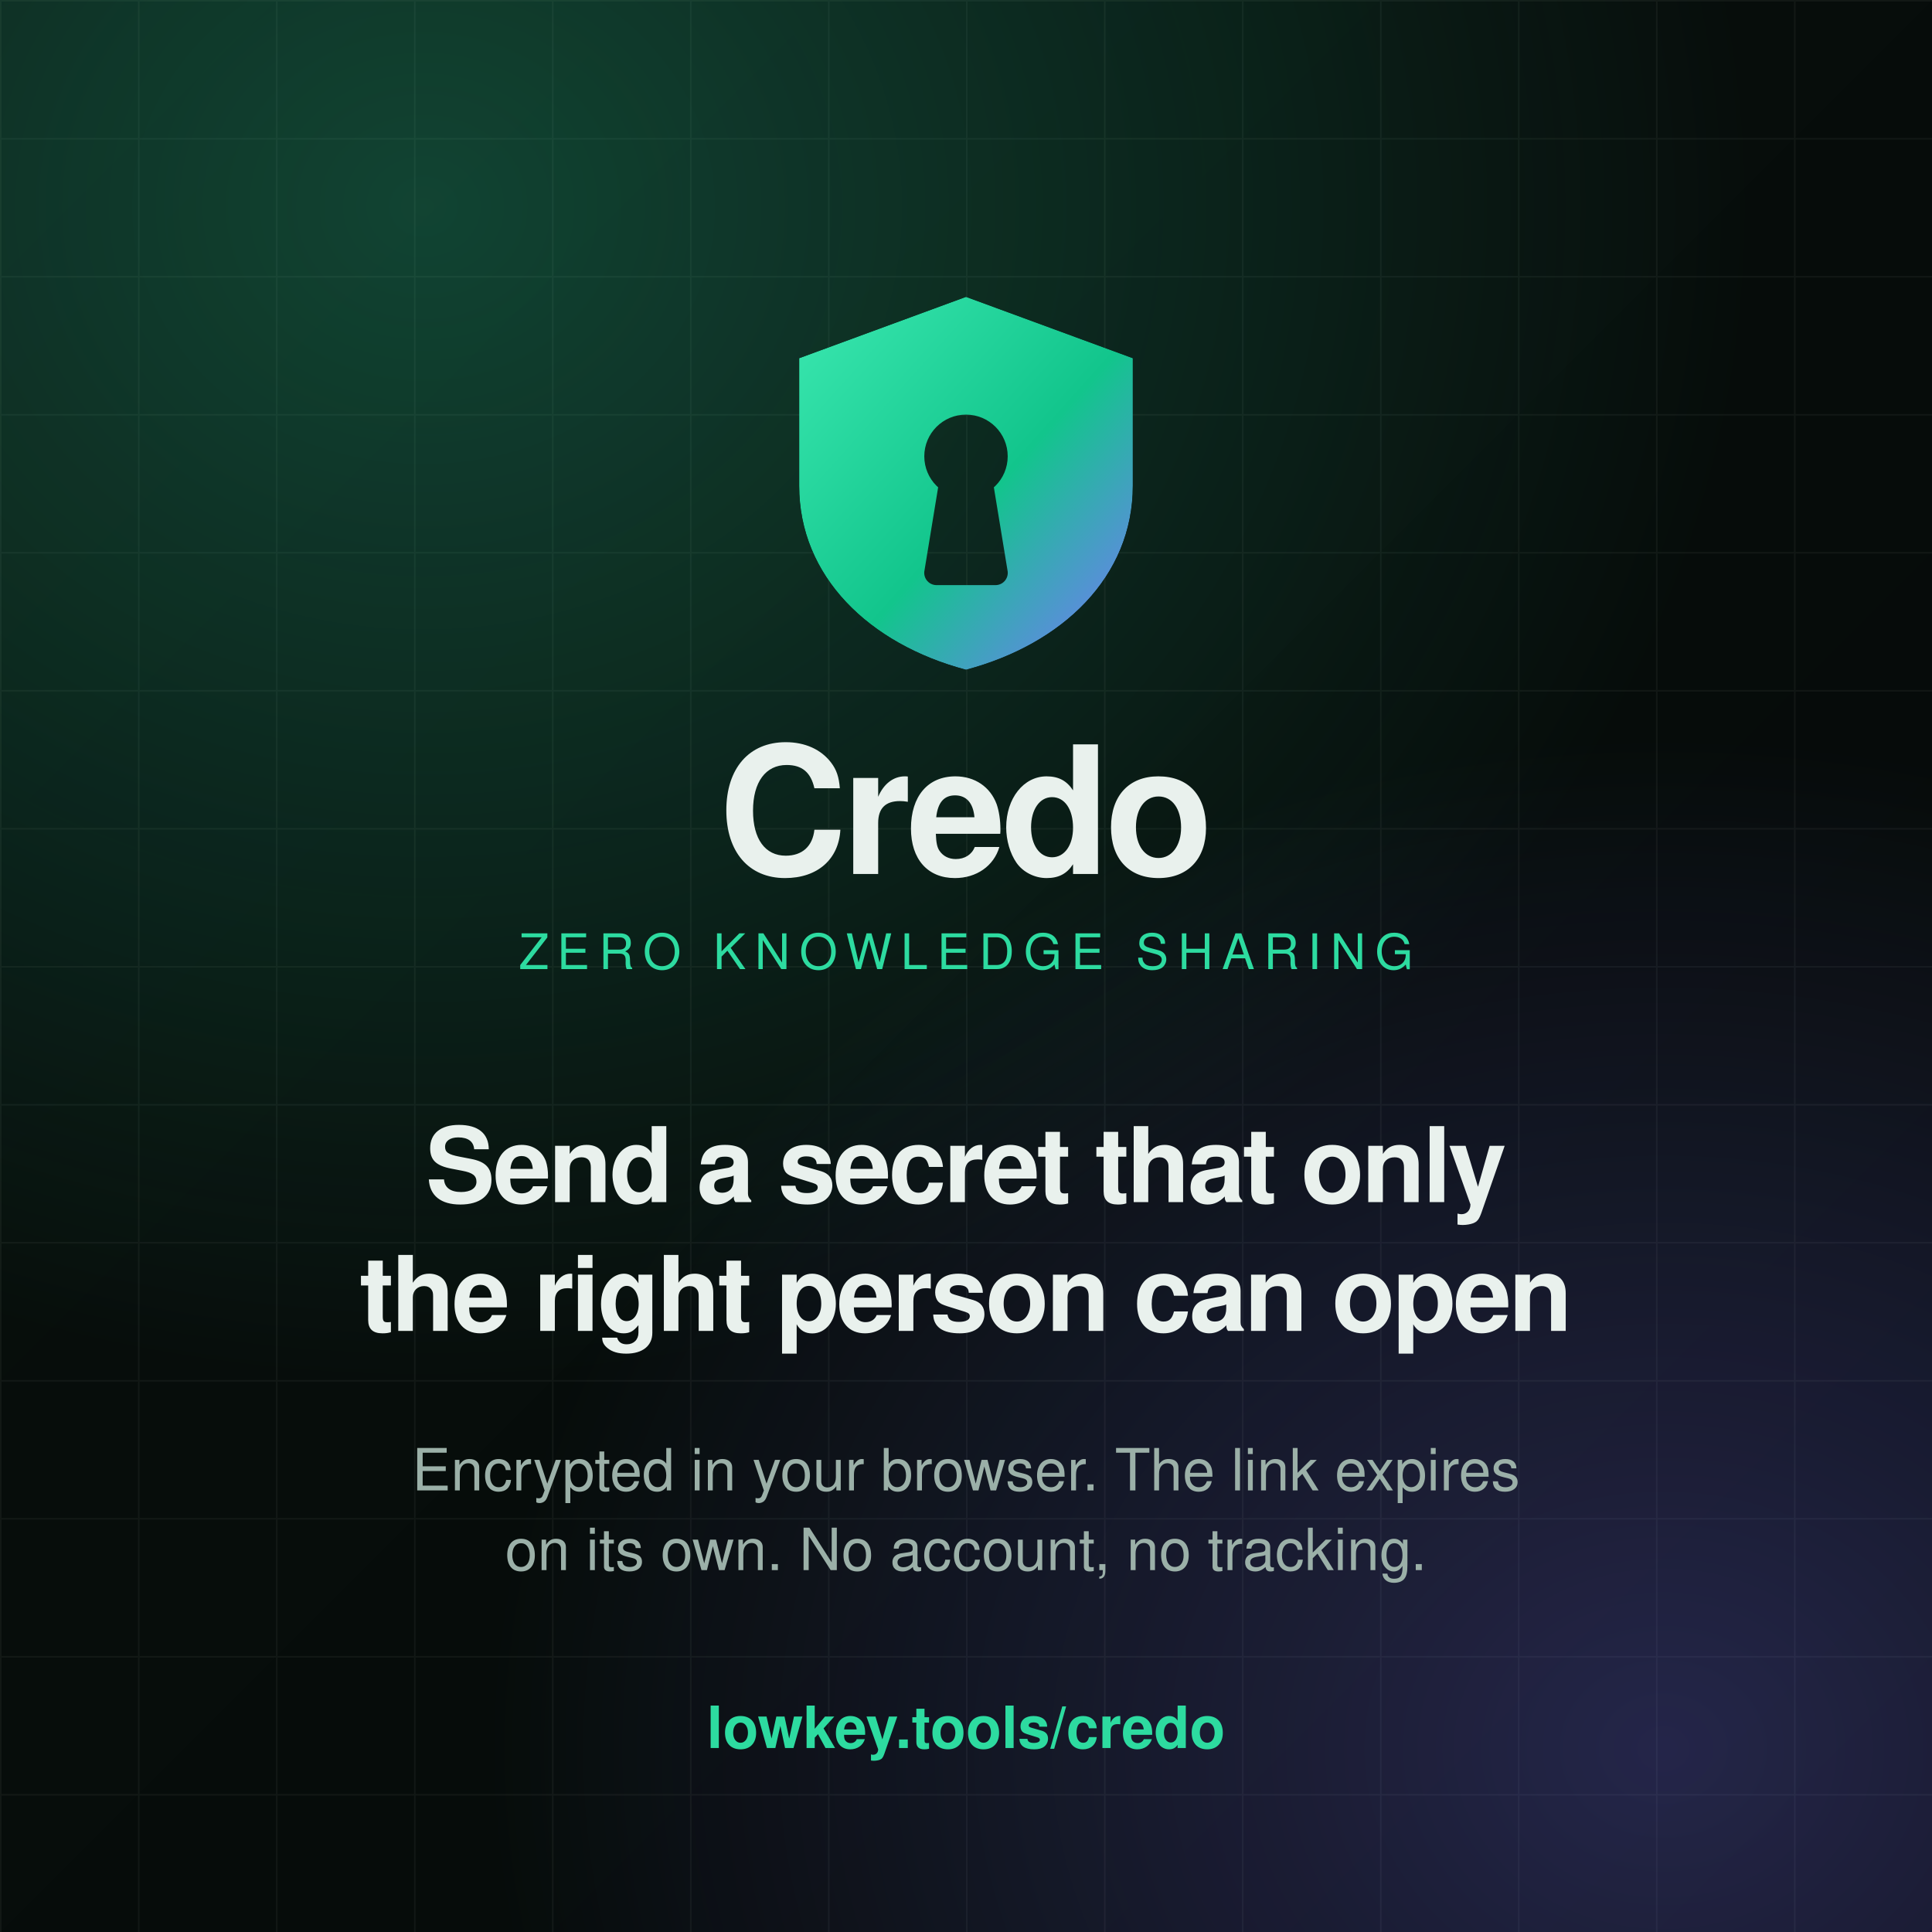
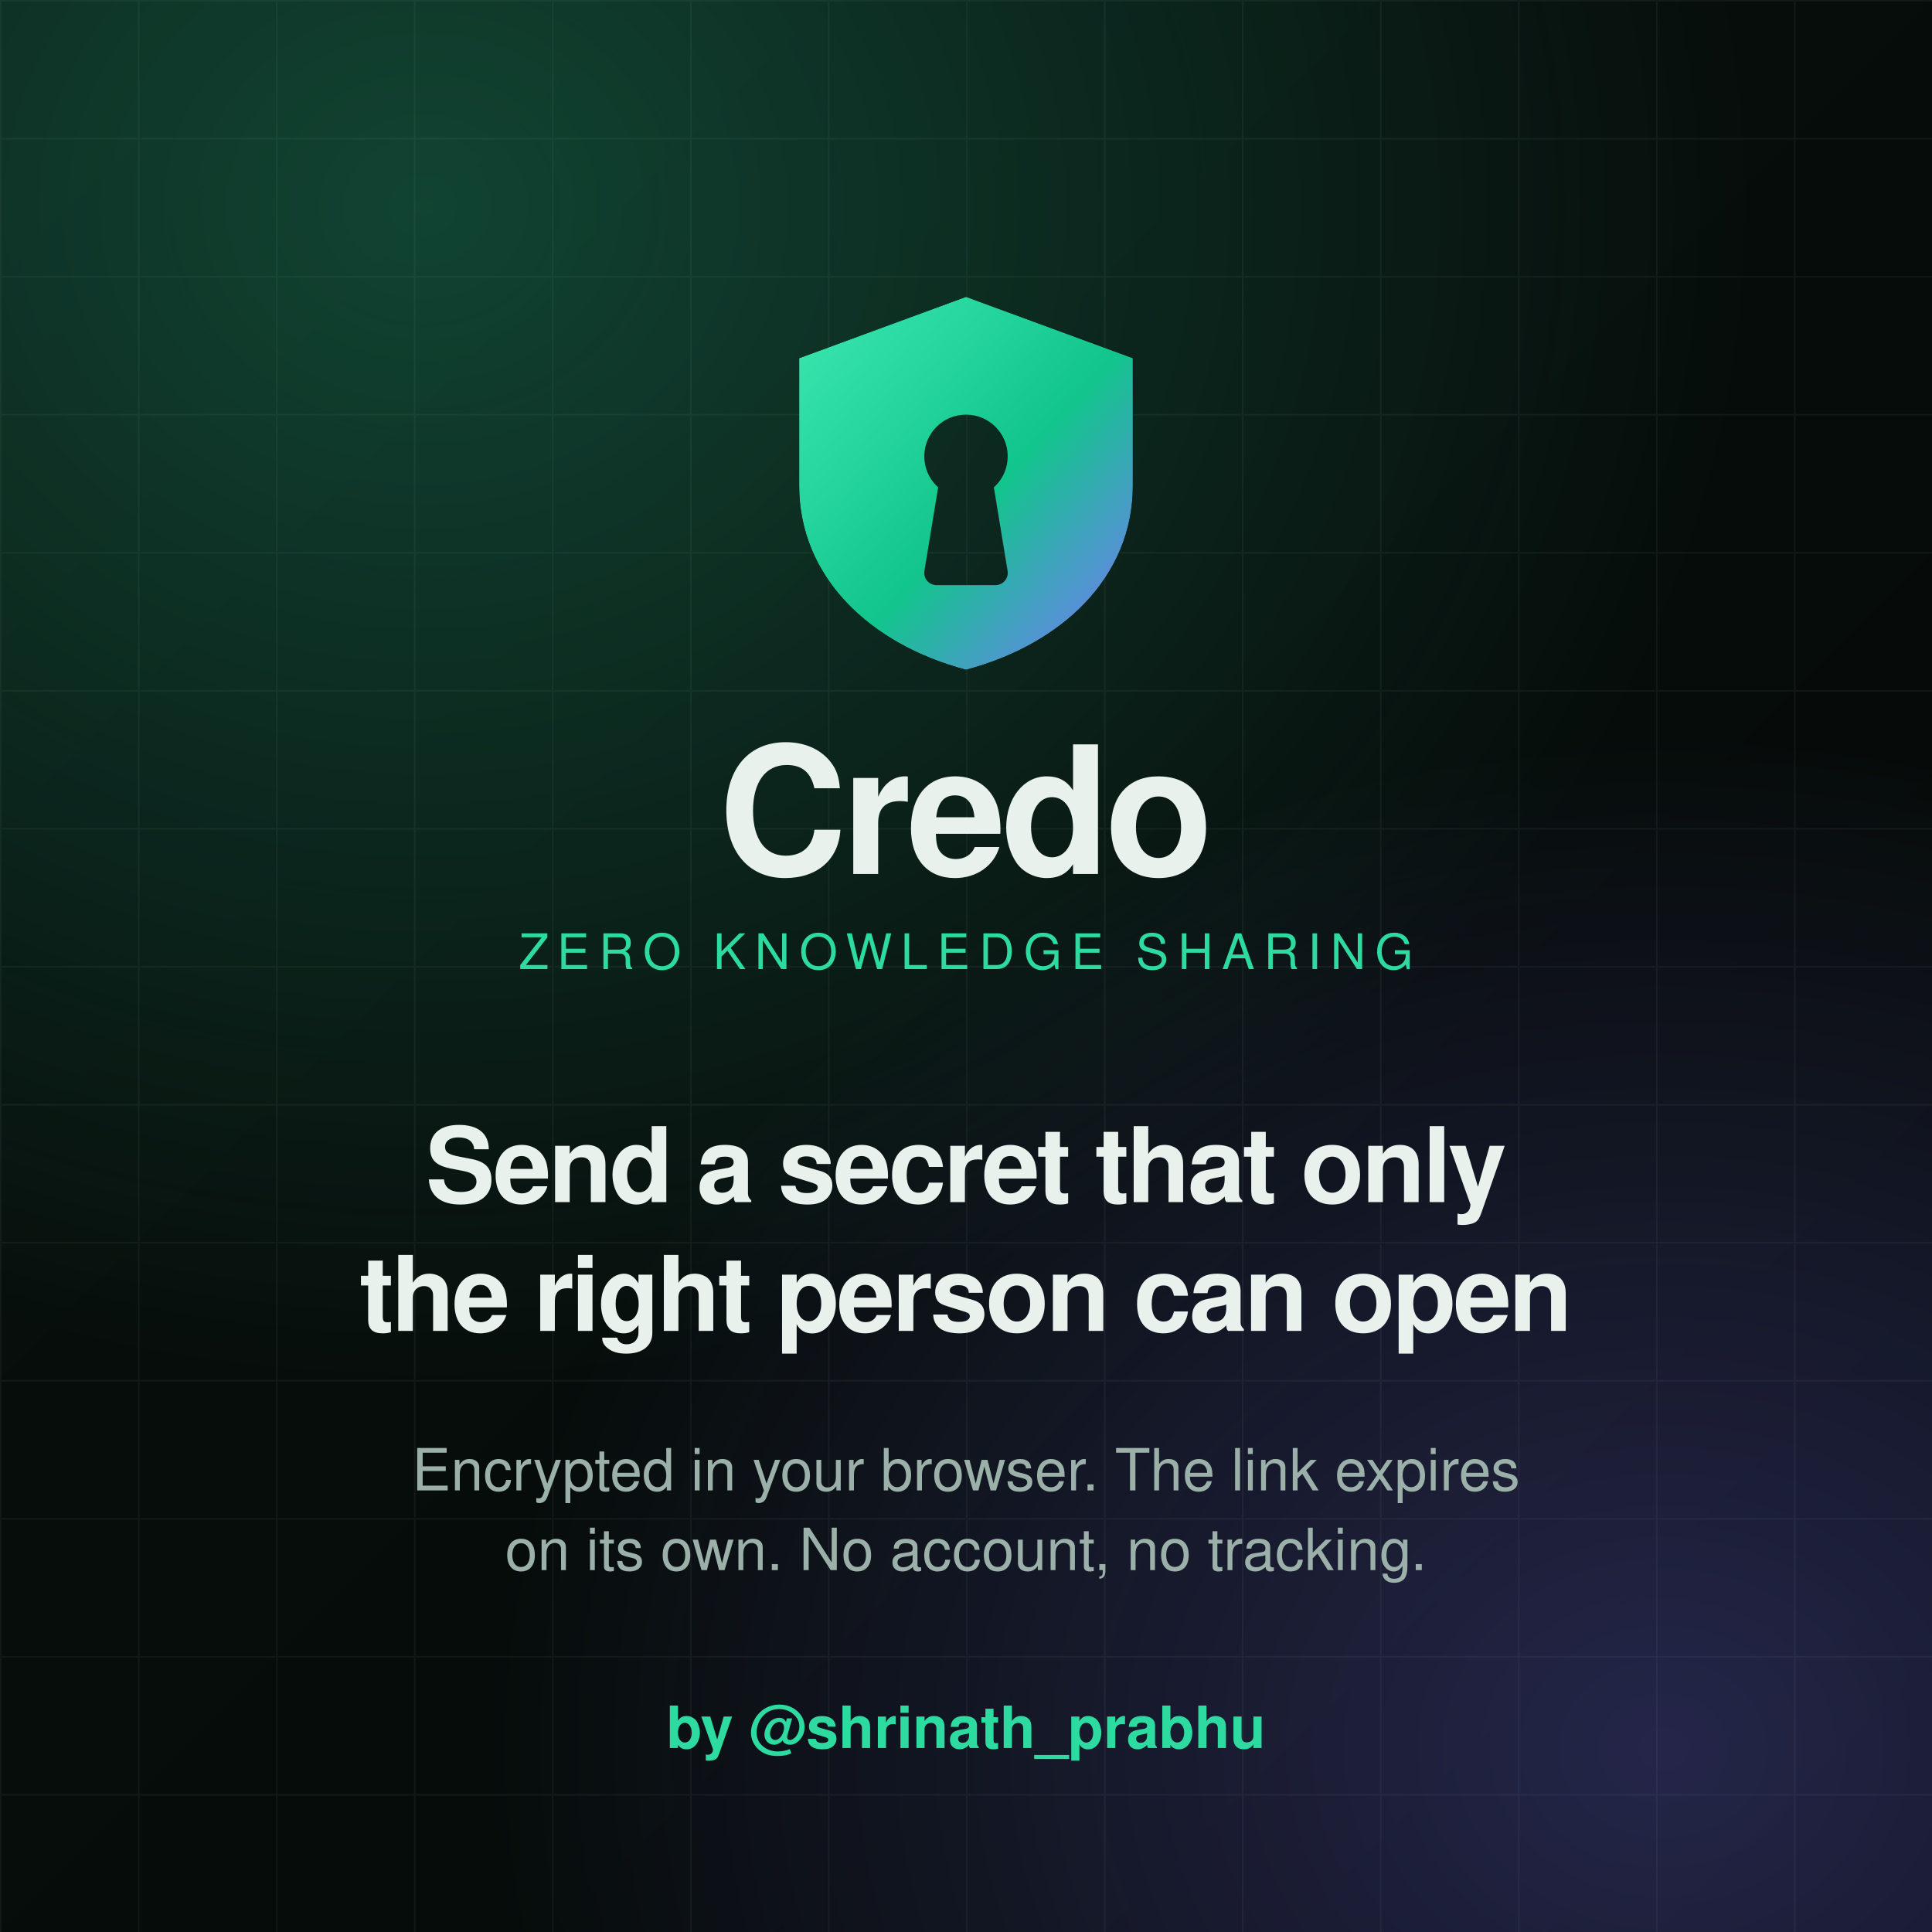
<svg xmlns="http://www.w3.org/2000/svg" width="630" height="630" viewBox="0 0 630 630">
  <defs>
    <linearGradient id="plate" x1="0" y1="0" x2="630" y2="630" gradientUnits="userSpaceOnUse">
      <stop offset="0" stop-color="#08100D" />
      <stop offset="1" stop-color="#050908" />
    </linearGradient>
    <radialGradient id="glowA" cx="0" cy="0" r="1" gradientUnits="userSpaceOnUse" gradientTransform="translate(140 70) scale(430 380)">
      <stop offset="0" stop-color="#2DDBA0" stop-opacity=".26" />
      <stop offset="1" stop-color="#2DDBA0" stop-opacity="0" />
    </radialGradient>
    <radialGradient id="glowB" cx="0" cy="0" r="1" gradientUnits="userSpaceOnUse" gradientTransform="translate(540 570) scale(380 330)">
      <stop offset="0" stop-color="#7C74FF" stop-opacity=".26" />
      <stop offset="1" stop-color="#7C74FF" stop-opacity="0" />
    </radialGradient>
    <linearGradient id="mark" x1="0" y1="0" x2="1" y2="1">
      <stop offset="0" stop-color="#3BE8B0" />
      <stop offset=".55" stop-color="#12C58C" />
      <stop offset="1" stop-color="#7C74FF" />
    </linearGradient>
    <pattern id="grid" width="45" height="45" patternUnits="userSpaceOnUse">
      <path d="M45 0H0V45" fill="none" stroke="#E9F1ED" stroke-opacity=".05" stroke-width="1" />
    </pattern>
    <mask id="markMask">
      <rect width="32" height="32" fill="#000" />
      <path d="M16 1.2 29.6 6.2V16.6C29.6 24 23.9 29.5 16 31.6 8.1 29.5 2.4 24 2.4 16.6V6.2Z" fill="#fff" />
      <circle cx="16" cy="14.2" r="3.4" fill="#000" />
      <path d="M13.75 16.6 12.6 23.6A1 1 0 0 0 13.6 24.7H18.4A1 1 0 0 0 19.4 23.6L18.25 16.6Z" fill="#000" />
    </mask>
  </defs>
  <rect width="630" height="630" fill="url(#plate)" />
  <rect width="630" height="630" fill="url(#grid)" />
  <rect width="630" height="630" fill="url(#glowA)" />
  <rect width="630" height="630" fill="url(#glowB)" />
  <g transform="translate(251 92) scale(4)" mask="url(#markMask)">
    <path d="M16 1.2 29.6 6.2V16.6C29.6 24 23.9 29.5 16 31.6 8.1 29.5 2.4 24 2.4 16.6V6.2Z" fill="url(#mark)" />
  </g>
  <g text-anchor="middle" font-family="Helvetica Neue, Helvetica, Arial, sans-serif">
    <text x="315" y="285" font-size="58" font-weight="700" fill="#E9F1ED" letter-spacing="-1.6">Credo</text>
    <text x="315" y="316" font-size="16" font-weight="500" fill="#2DDBA0" letter-spacing="3">ZERO KNOWLEDGE SHARING</text>
    <text x="315" y="392" font-size="34" font-weight="700" fill="#E9F1ED" letter-spacing="-0.9">Send a secret that only</text>
    <text x="315" y="434" font-size="34" font-weight="700" fill="#E9F1ED" letter-spacing="-0.9">the right person can open</text>
    <text x="315" y="486" font-size="19" font-weight="400" fill="#9BB0A8">Encrypted in your browser. The link expires</text>
    <text x="315" y="512" font-size="19" font-weight="400" fill="#9BB0A8">on its own. No account, no tracking.</text>
-     <text x="315" y="570" font-size="19" font-weight="600" fill="#2DDBA0">lowkey.tools/credo</text>
+     <text x="315" y="570" font-size="19" font-weight="600" fill="#2DDBA0">by @shrinath_prabhu</text>
  </g>
</svg>
